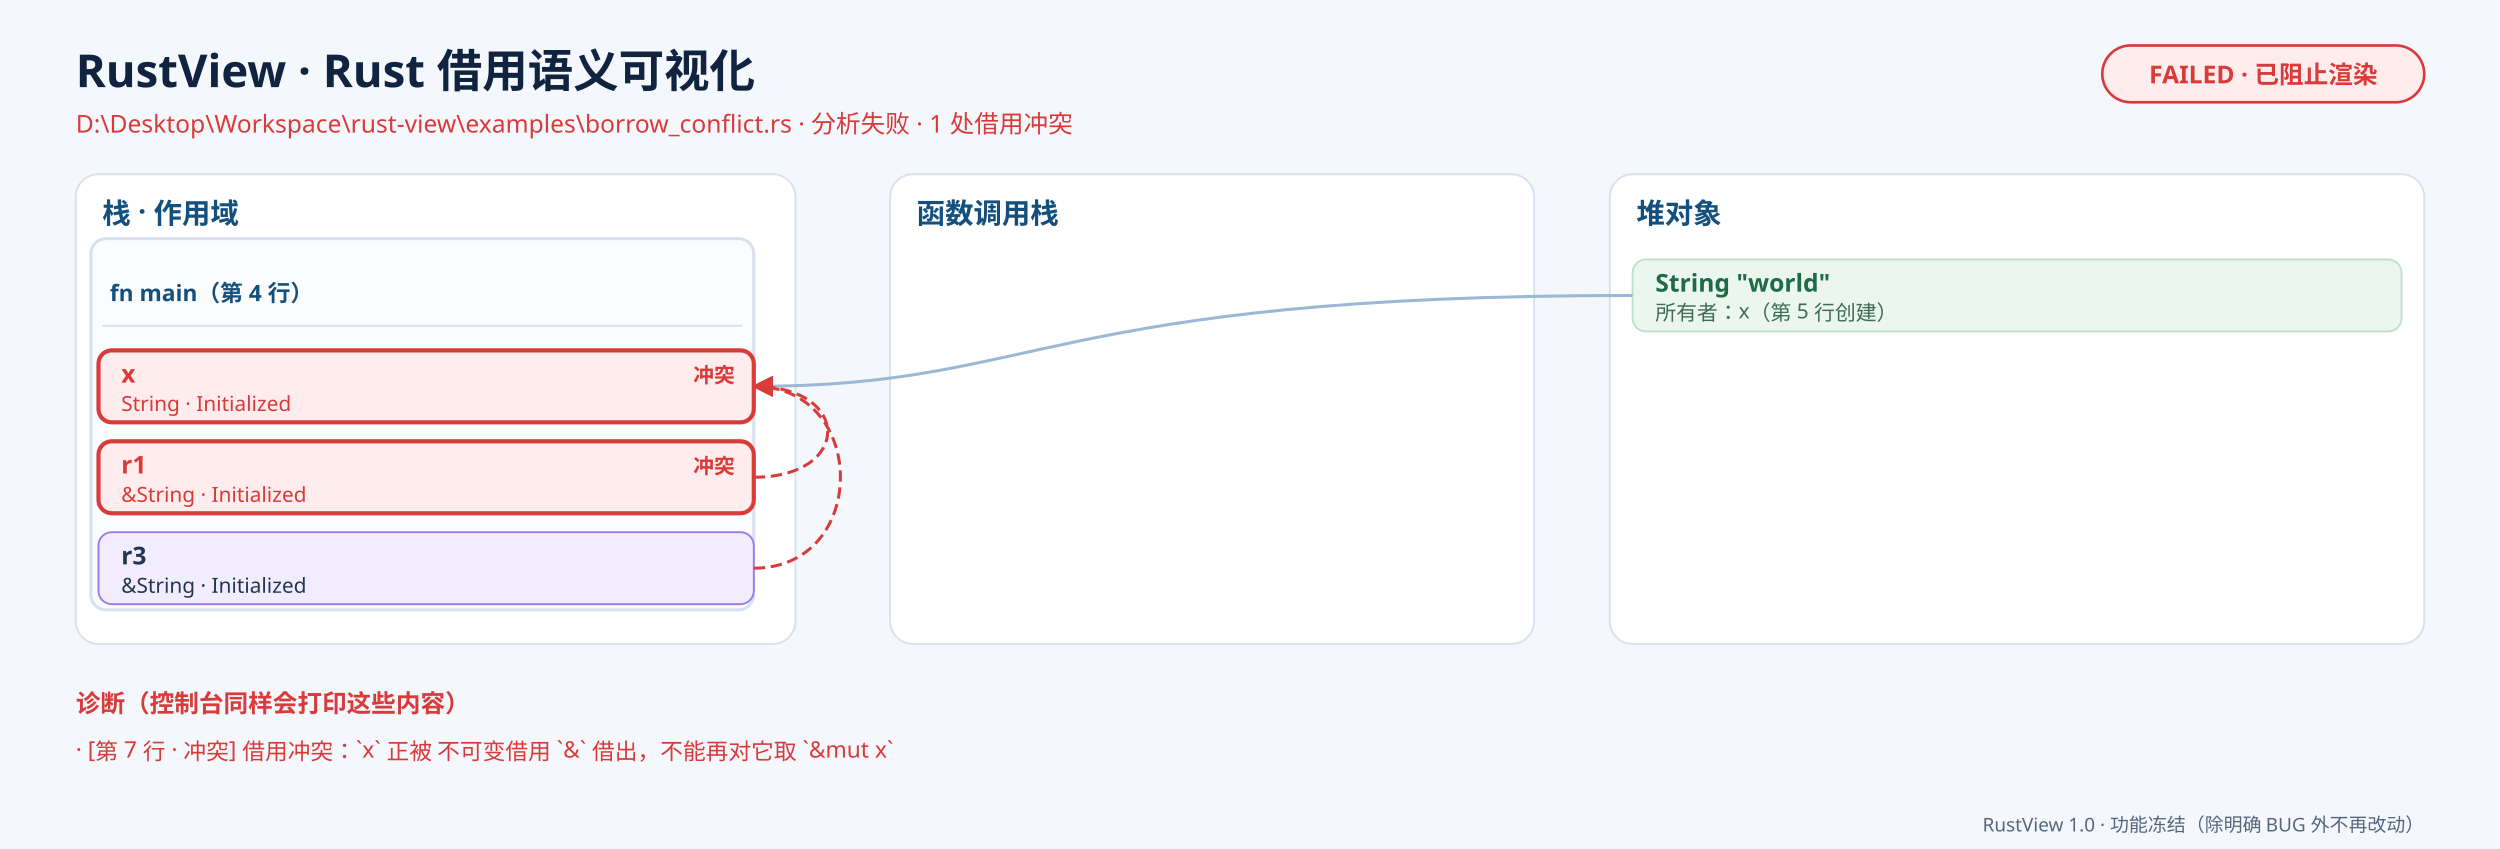
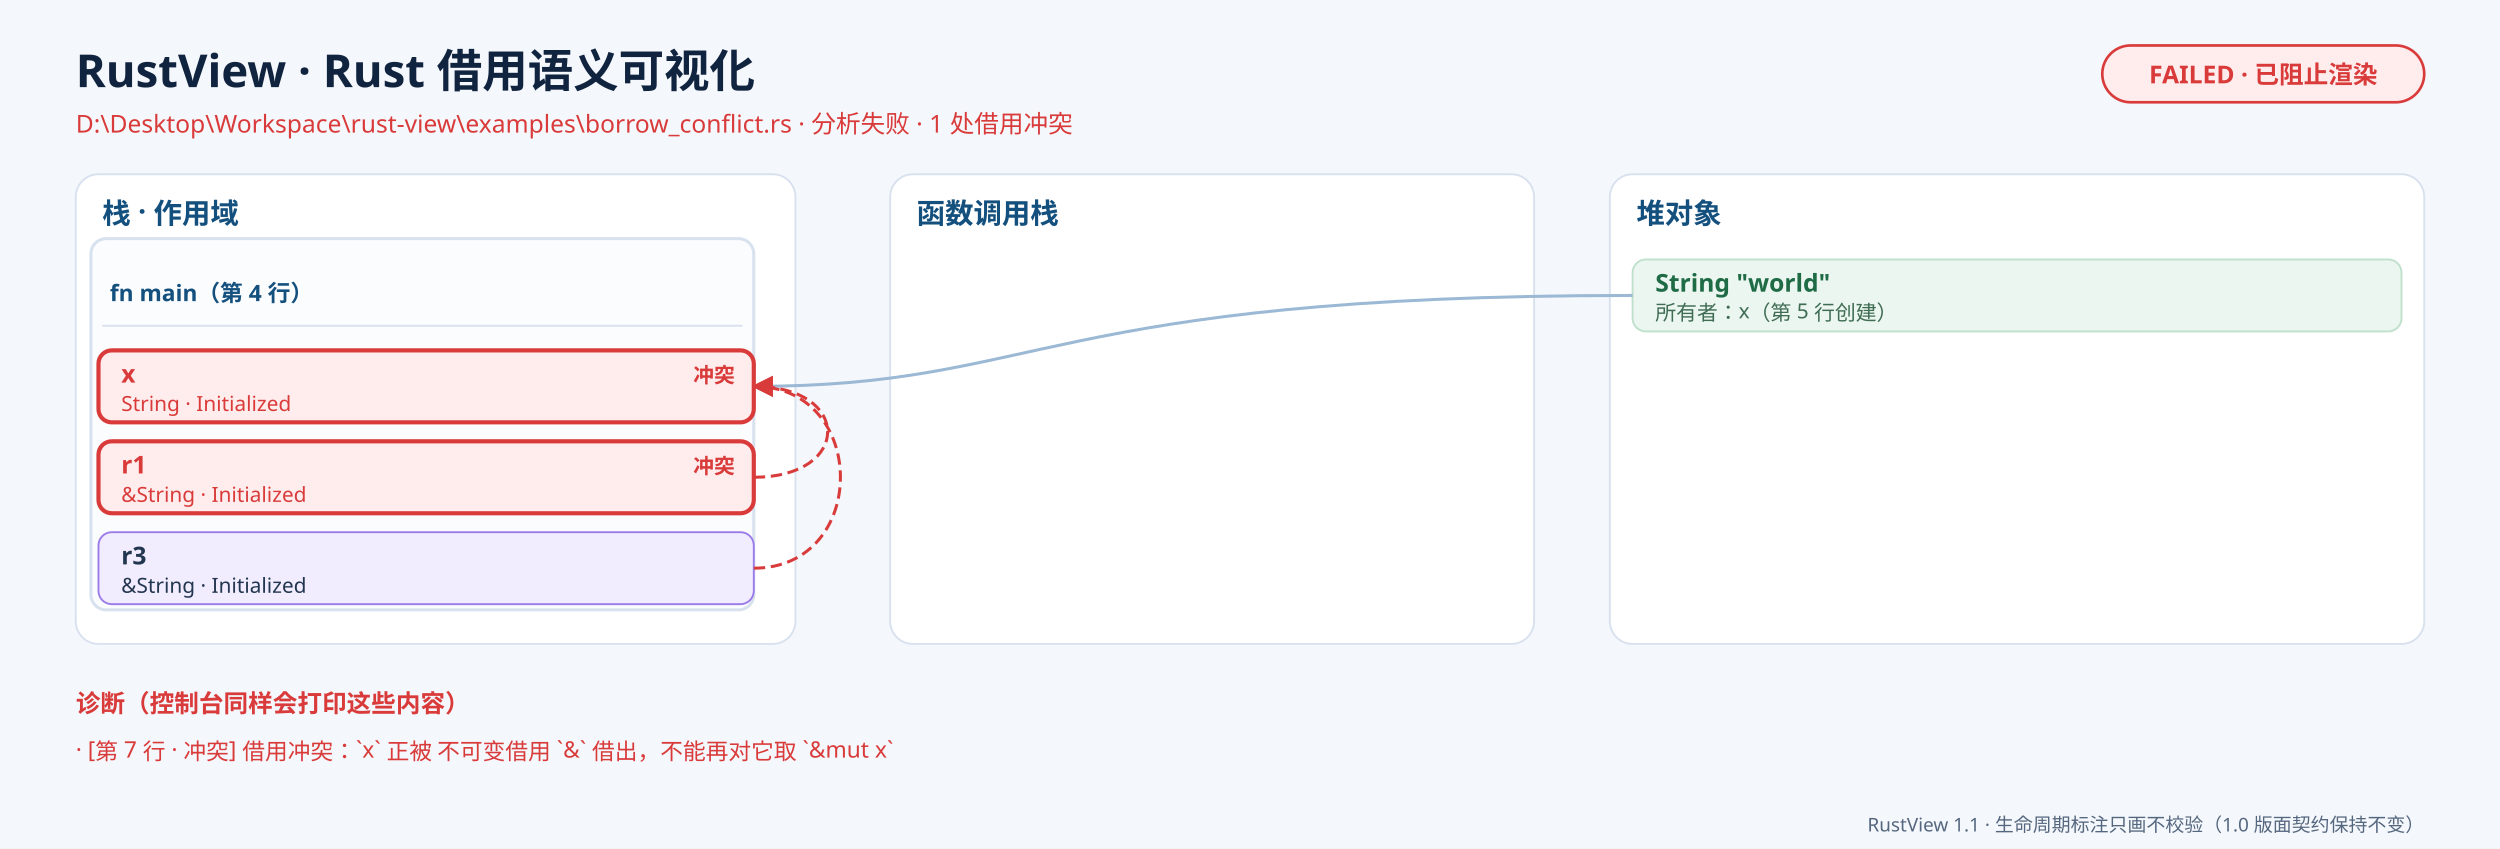
<svg xmlns="http://www.w3.org/2000/svg" viewBox="0 0 1320 448" width="1320" height="448" font-family="'Microsoft YaHei', 'Segoe UI', 'Noto Sans SC', sans-serif">
  <defs>
    <marker id="rv-arrow-move" viewBox="0 0 10 10" refX="9" refY="5" markerWidth="7" markerHeight="7" orient="auto">
      <path d="M 0 0 L 10 5 L 0 10 z" fill="#6b7c93" />
    </marker>
    <marker id="rv-arrow-imm" viewBox="0 0 10 10" refX="9" refY="5" markerWidth="7" markerHeight="7" orient="auto">
      <path d="M 0 0 L 10 5 L 0 10 z" fill="#2f7fd1" />
    </marker>
    <marker id="rv-arrow-mut" viewBox="0 0 10 10" refX="9" refY="5" markerWidth="7" markerHeight="7" orient="auto">
      <path d="M 0 0 L 10 5 L 0 10 z" fill="#e08a1e" />
    </marker>
    <marker id="rv-arrow-bad" viewBox="0 0 10 10" refX="9" refY="5" markerWidth="7" markerHeight="7" orient="auto">
      <path d="M 0 0 L 10 5 L 0 10 z" fill="#d93a3a" />
    </marker>
  </defs>
  <rect x="0" y="0" width="1320" height="448" rx="0" fill="#f4f7fb" />
  <text x="40" y="46" font-family="'Microsoft YaHei', 'Segoe UI', 'Noto Sans SC', sans-serif" font-size="24" fill="#10233f" font-weight="700">RustView · Rust 借用语义可视化</text>
  <text x="40" y="70" font-family="'Microsoft YaHei', 'Segoe UI', 'Noto Sans SC', sans-serif" font-size="13" fill="#d93a3a">D:\Desktop\Workspace\rust-view\examples\borrow_conflict.rs · 分析失败 · 1 处借用冲突</text>
  <rect x="1110" y="24" width="170" height="30" rx="15" fill="#ffecec" stroke="#d93a3a" stroke-width="1.4" />
  <text x="1195" y="44" font-family="'Microsoft YaHei', 'Segoe UI', 'Noto Sans SC', sans-serif" font-size="13" fill="#d93a3a" font-weight="700" text-anchor="middle">FAILED · 已阻止渲染</text>
  <rect x="40" y="92" width="380" height="248" rx="12" fill="#ffffff" stroke="#d8e1ee" stroke-width="1" />
  <rect x="470" y="92" width="340" height="248" rx="12" fill="#ffffff" stroke="#d8e1ee" stroke-width="1" />
  <rect x="850" y="92" width="430" height="248" rx="12" fill="#ffffff" stroke="#d8e1ee" stroke-width="1" />
  <text x="54" y="118" font-family="'Microsoft YaHei', 'Segoe UI', 'Noto Sans SC', sans-serif" font-size="15" fill="#14507e" font-weight="700">栈 · 作用域</text>
  <text x="484" y="118" font-family="'Microsoft YaHei', 'Segoe UI', 'Noto Sans SC', sans-serif" font-size="15" fill="#14507e" font-weight="700">函数调用栈</text>
  <text x="864" y="118" font-family="'Microsoft YaHei', 'Segoe UI', 'Noto Sans SC', sans-serif" font-size="15" fill="#14507e" font-weight="700">堆对象</text>
  <rect x="48" y="126" width="350" height="196" rx="8" fill="#fbfcfe" stroke="#d8e1ee" stroke-width="1.6" />
  <line x1="54" y1="172" x2="392" y2="172" stroke="#d8e1ee" stroke-width="1" />
  <text x="58" y="159" font-family="'Microsoft YaHei', 'Segoe UI', 'Noto Sans SC', sans-serif" font-size="12" fill="#14507e" font-weight="700">fn main（第 4 行）</text>
  <rect x="52" y="185" width="346" height="38" rx="7" fill="#ffecec" stroke="#d93a3a" stroke-width="2.2" />
  <text x="64" y="202" font-family="'Microsoft YaHei', 'Segoe UI', 'Noto Sans SC', sans-serif" font-size="13" fill="#d93a3a" font-weight="700">x</text>
  <text x="64" y="217" font-family="'Microsoft YaHei', 'Segoe UI', 'Noto Sans SC', sans-serif" font-size="11" fill="#d93a3a">String · Initialized</text>
  <text x="388" y="202" font-family="'Microsoft YaHei', 'Segoe UI', 'Noto Sans SC', sans-serif" font-size="11" fill="#d93a3a" font-weight="700" text-anchor="end">冲突</text>
  <rect x="52" y="233" width="346" height="38" rx="7" fill="#ffecec" stroke="#d93a3a" stroke-width="2.2" />
  <text x="64" y="250" font-family="'Microsoft YaHei', 'Segoe UI', 'Noto Sans SC', sans-serif" font-size="13" fill="#d93a3a" font-weight="700">r1</text>
  <text x="64" y="265" font-family="'Microsoft YaHei', 'Segoe UI', 'Noto Sans SC', sans-serif" font-size="11" fill="#d93a3a">&amp;String · Initialized</text>
  <text x="388" y="250" font-family="'Microsoft YaHei', 'Segoe UI', 'Noto Sans SC', sans-serif" font-size="11" fill="#d93a3a" font-weight="700" text-anchor="end">冲突</text>
  <rect x="52" y="281" width="346" height="38" rx="7" fill="#f2ecff" stroke="#9b7be8" stroke-width="1" />
  <text x="64" y="298" font-family="'Microsoft YaHei', 'Segoe UI', 'Noto Sans SC', sans-serif" font-size="13" fill="#22364f" font-weight="700">r3</text>
  <text x="64" y="313" font-family="'Microsoft YaHei', 'Segoe UI', 'Noto Sans SC', sans-serif" font-size="11" fill="#22364f">&amp;String · Initialized</text>
  <rect x="862" y="137" width="406" height="38" rx="7" fill="#eaf6ef" stroke="#bfe0cc" stroke-width="1" />
  <text x="874" y="154" font-family="'Microsoft YaHei', 'Segoe UI', 'Noto Sans SC', sans-serif" font-size="13" fill="#1e6b46" font-weight="700">String "world"</text>
  <text x="874" y="169" font-family="'Microsoft YaHei', 'Segoe UI', 'Noto Sans SC', sans-serif" font-size="11" fill="#3f6c53">所有者：x（第 5 行创建）</text>
  <path d="M 398 204 C 550 204, 550 156, 862 156" fill="none" stroke="#9bb8d4" stroke-width="1.6" />
  <path d="M 398 252 C 450 252, 450 204, 398 204" fill="none" stroke="#d93a3a" stroke-width="1.6" stroke-dasharray="6 3" marker-end="url(#rv-arrow-bad)" />
  <path d="M 398 300 C 459 300, 459 204, 398 204" fill="none" stroke="#d93a3a" stroke-width="1.6" stroke-dasharray="6 3" marker-end="url(#rv-arrow-bad)" />
  <text x="40" y="376" font-family="'Microsoft YaHei', 'Segoe UI', 'Noto Sans SC', sans-serif" font-size="13" fill="#d93a3a" font-weight="700">诊断（控制台同样会打印这些内容）</text>
  <text x="40" y="400" font-family="'Microsoft YaHei', 'Segoe UI', 'Noto Sans SC', sans-serif" font-size="12" fill="#d93a3a">· [第 7 行 · 冲突] 借用冲突：`x` 正被 不可变借用 `&amp;` 借出，不能再对它取 `&amp;mut x`</text>
-   <text x="1280" y="439" font-family="'Microsoft YaHei', 'Segoe UI', 'Noto Sans SC', sans-serif" font-size="10" fill="#55677f" text-anchor="end">RustView 1.0 · 功能冻结（除明确 BUG 外不再改动）</text>
+   <text x="1280" y="439" font-family="'Microsoft YaHei', 'Segoe UI', 'Noto Sans SC', sans-serif" font-size="10" fill="#55677f" text-anchor="end">RustView 1.1 · 生命周期标注只画不校验（1.0 版面契约保持不变）</text>
</svg>
